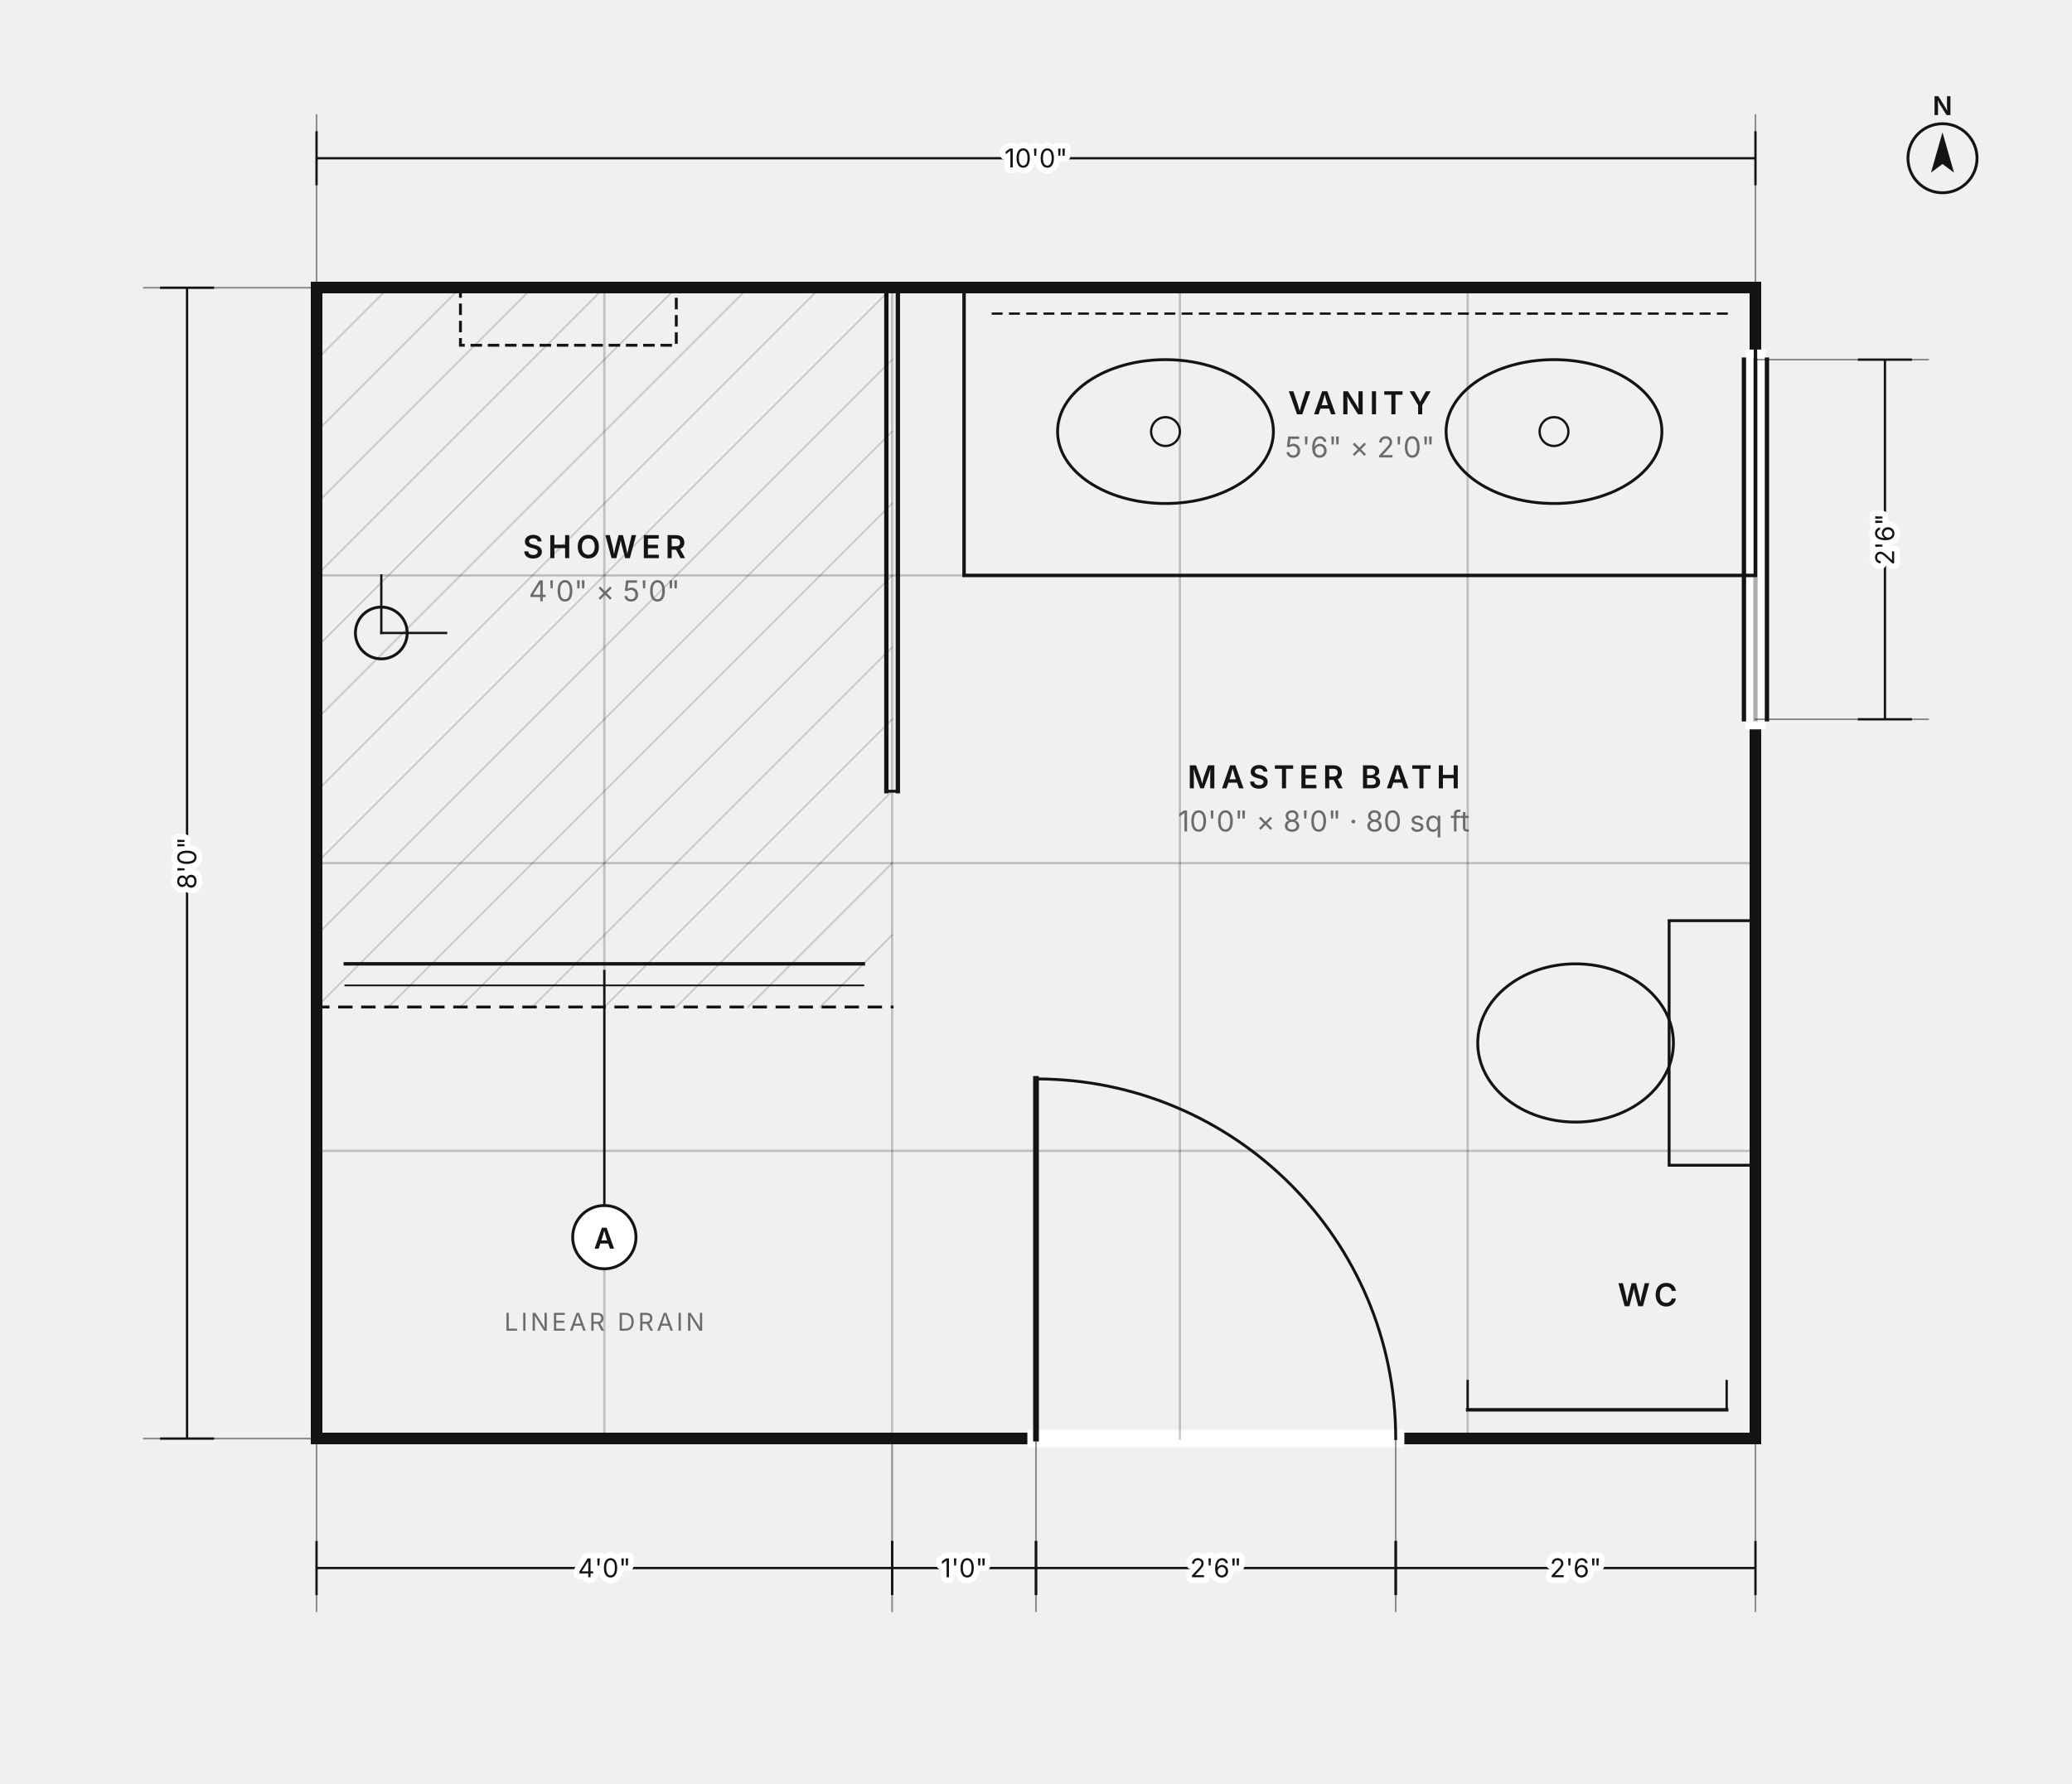
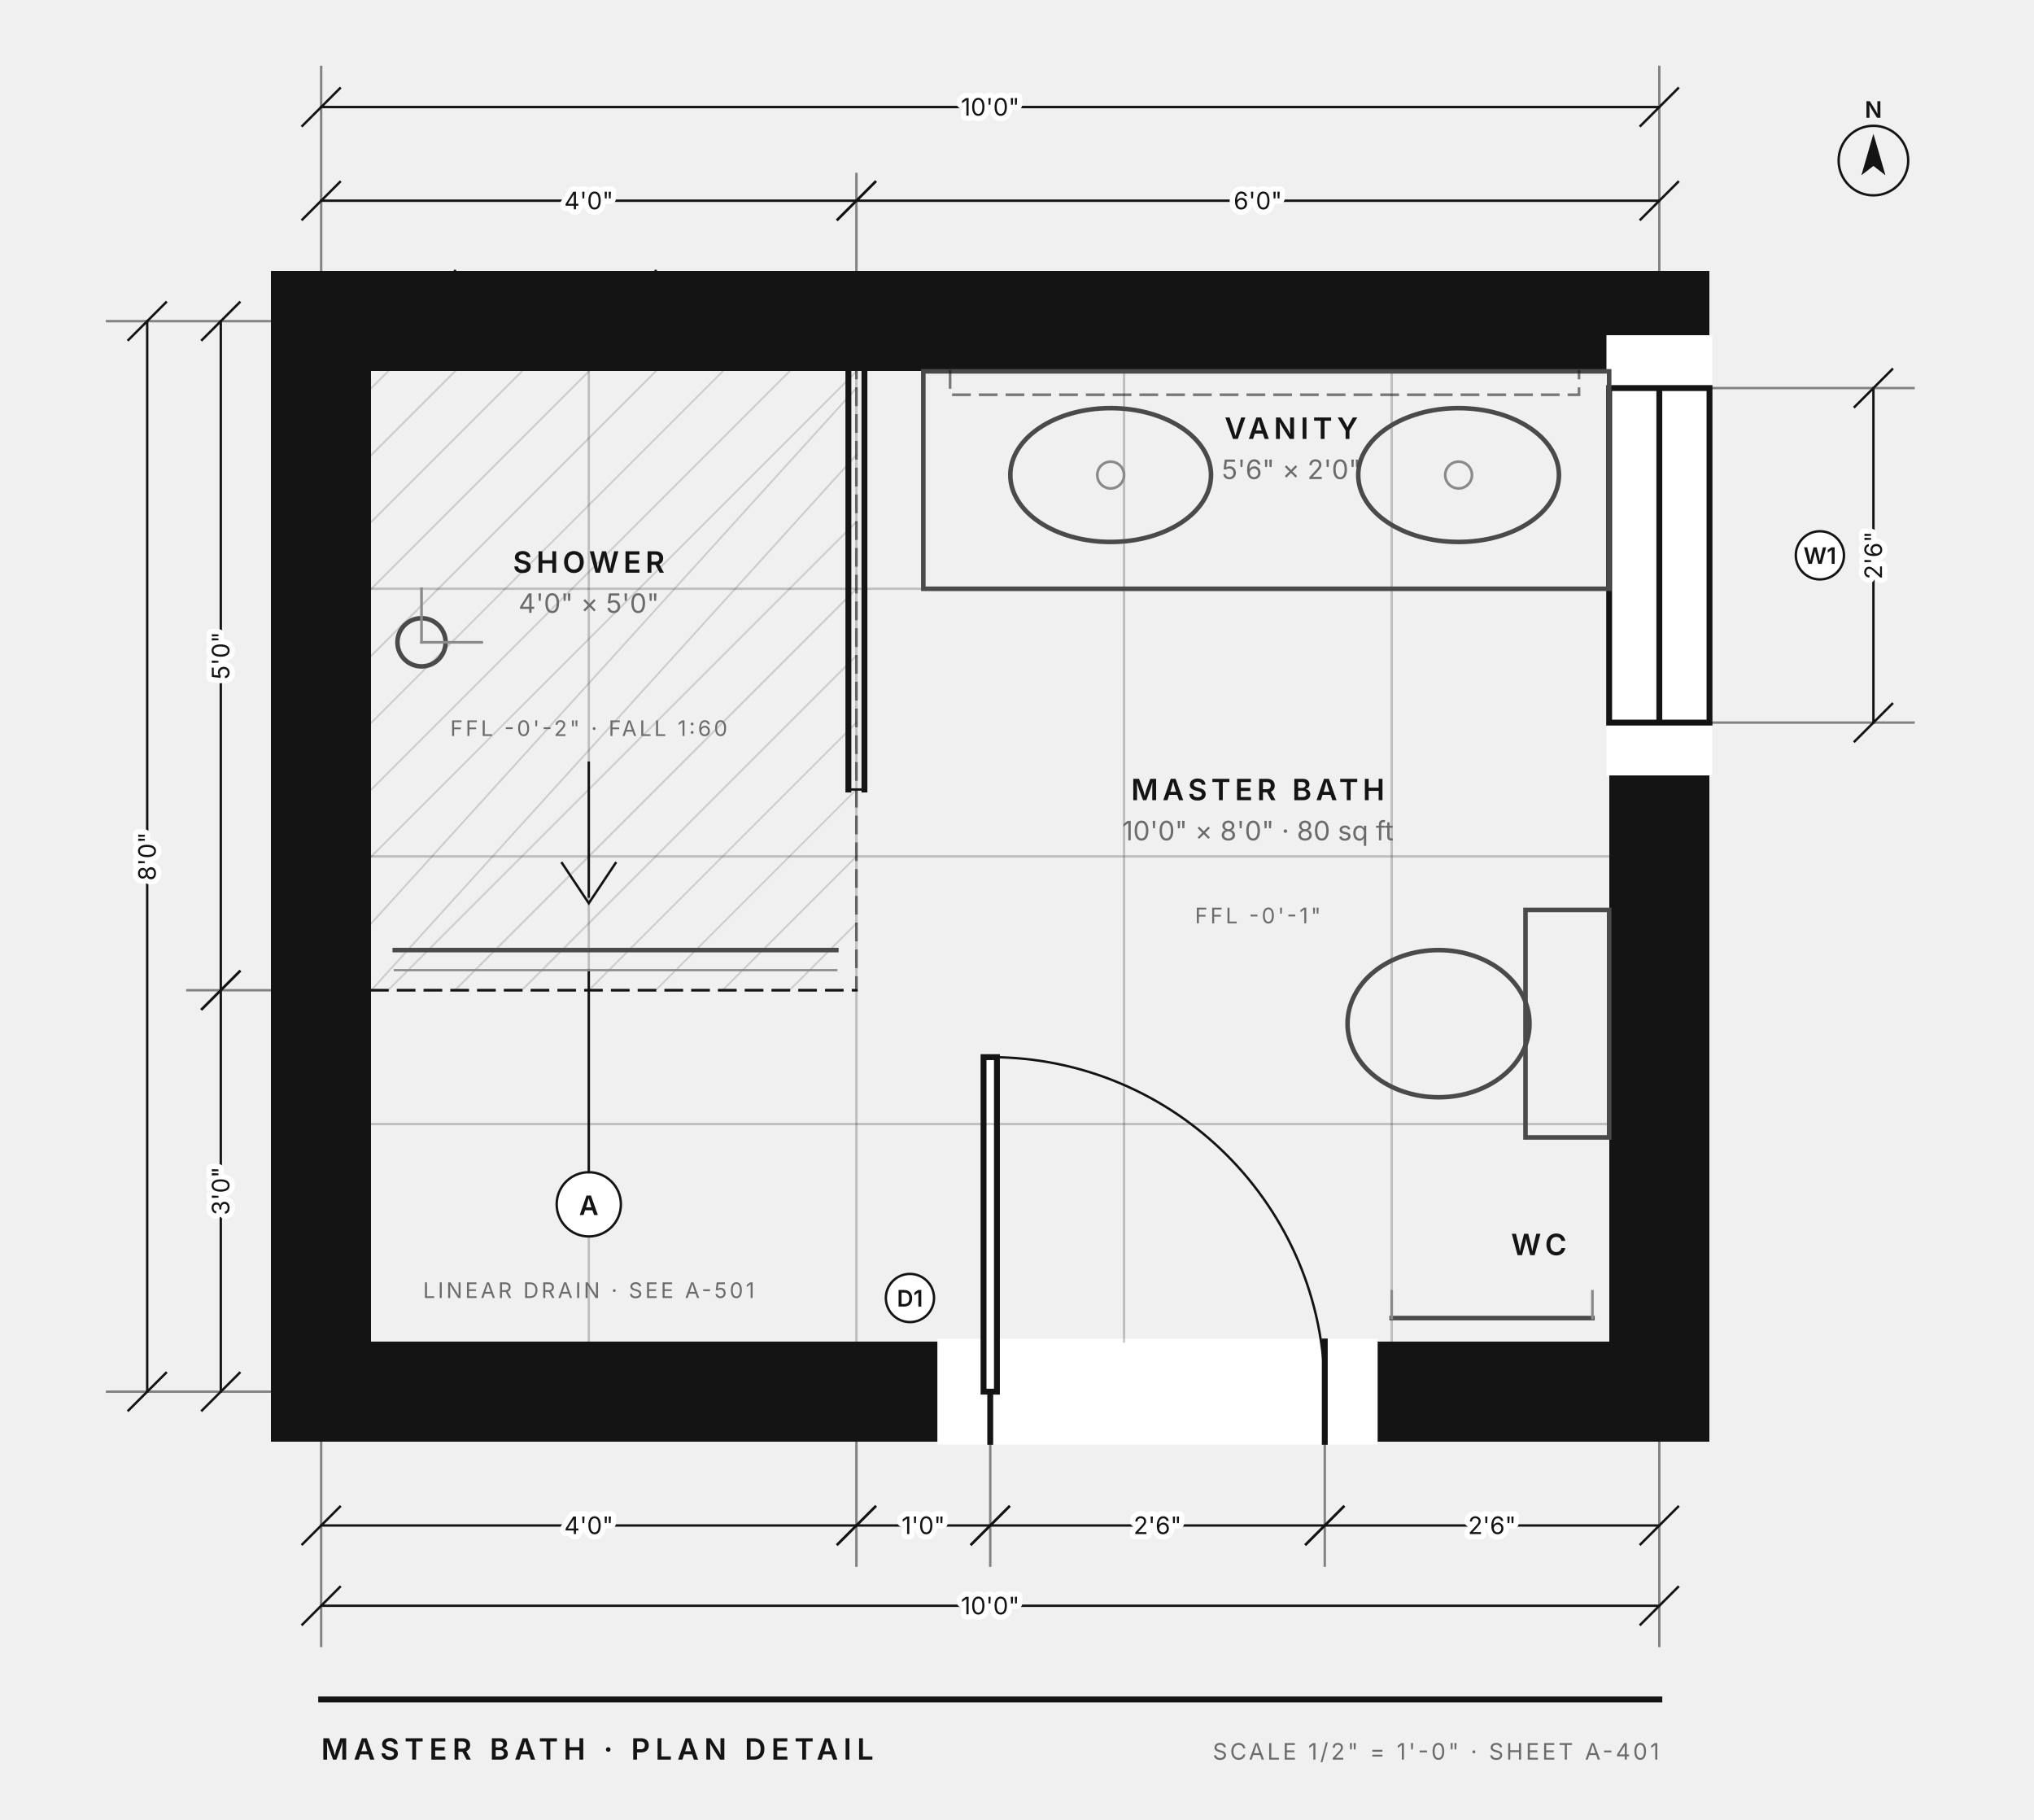
- <svg xmlns="http://www.w3.org/2000/svg" viewBox="0 0 720 620" fill="none" stroke="#141414" stroke-linecap="square" stroke-linejoin="miter" font-family="Inter, system-ui, sans-serif">
-   <g id="walls-outer" stroke-width="4" shape-rendering="crispEdges">
-     <path d="M110 100 H610 V500 H110 Z" />
+ <svg xmlns="http://www.w3.org/2000/svg" viewBox="0 0 760 680" fill="none" stroke="#141414" stroke-linecap="square" stroke-linejoin="miter" font-family="Inter, system-ui, sans-serif">
+   <g id="walls-outer" stroke-width="37.5" shape-rendering="crispEdges">
+     <path d="M120 120 H620 V520 H120 Z" />
  </g>
-   <g id="walls-interior" stroke-width="1.5">
-     <path d="M308 100 V275 M312 100 V275" />
-     <path stroke-width="1" d="M308 275 H312" />
-     <path stroke-width="1" stroke-dasharray="4 4" d="M110 350 H310" />
+   <g id="walls-interior" stroke-width="2.2">
+     <path d="M317 138.75 V295 M323 138.75 V295" />
+     <path stroke-width="0.9" d="M317 295 H323" />
+     <path stroke-width="0.9" stroke-dasharray="6 4" d="M138.75 370 H320" />
  </g>
-   <g id="openings" stroke-width="1.5">
+   <g id="openings">
    <g class="door">
-       <path stroke="#fff" stroke-width="6" d="M360 500 H485" />
-       <path stroke-width="2" d="M360 500 V375" />
-       <path stroke-width="1" d="M360 375 A125 125 0 0 1 485 500" />
+       <path stroke="#fff" stroke-width="39.5" d="M370 520 H495" />
+       <path stroke-width="2.2" d="M370 501.25 V538.75 M495 501.25 V538.75" />
+       <path fill="#fff" stroke-width="2.2" d="M367.5 520 V395 H372.5 V520 Z" />
+       <path stroke-width="0.9" d="M370 395 A125 125 0 0 1 495 520" />
    </g>
    <g class="window">
-       <path stroke="#fff" stroke-width="7" d="M610 125 V250" />
-       <path stroke-width="1.5" d="M606 125 V250 M614 125 V250" />
-       <path stroke-width="1.5" stroke-opacity="0.35" d="M610 125 V250" />
+       <path stroke="#fff" stroke-width="39.5" d="M620 145 V270" />
+       <path stroke-width="2.2" d="M601.25 145 V270 M620 145 V270 M638.75 145 V270 M601.25 145 H638.75 M601.25 270 H638.75" />
    </g>
    <g class="niche">
-       <path stroke-width="1" stroke-dasharray="3 3" d="M160 100 V120 H235 V100" />
+       <path stroke-width="0.9" stroke-dasharray="4 3" d="M170 101.25 V135 H245 V101.25" />
    </g>
  </g>
-   <g id="tiles" stroke="#141414" stroke-opacity="0.22" stroke-width="0.8">
-     <path d="M210 100 V500" />
-     <path d="M310 100 V500" />
-     <path d="M410 100 V500" />
-     <path d="M510 100 V500" />
-     <path d="M110 200 H610" />
-     <path d="M110 300 H610" />
-     <path d="M110 400 H610" />
-     <g stroke-opacity="0.18" stroke-width="0.6">
-       <path d="M135 100 L110 125" />
-       <path d="M160 100 L110 150" />
-       <path d="M185 100 L110 175" />
-       <path d="M210 100 L110 200" />
-       <path d="M235 100 L110 225" />
-       <path d="M260 100 L110 250" />
-       <path d="M285 100 L110 275" />
-       <path d="M310 100 L110 300" />
-       <path d="M310 125 L110 325" />
-       <path d="M310 150 L110 350" />
-       <path d="M310 175 L135 350" />
-       <path d="M310 200 L160 350" />
-       <path d="M310 225 L185 350" />
-       <path d="M310 250 L210 350" />
-       <path d="M310 275 L235 350" />
-       <path d="M310 300 L260 350" />
-       <path d="M310 325 L285 350" />
+   <g id="tiles" stroke="#141414" stroke-opacity="0.22" stroke-width="0.9">
+     <path d="M220 138.75 V501.25" />
+     <path d="M320 138.75 V501.25" />
+     <path d="M420 138.75 V501.25" />
+     <path d="M520 138.75 V501.25" />
+     <path d="M138.75 220 H601.25" />
+     <path d="M138.75 320 H601.25" />
+     <path d="M138.75 420 H601.25" />
+     <g stroke-opacity="0.16" stroke-width="0.7">
+       <path d="M145 138.75 L138.75 145" />
+       <path d="M170 138.75 L138.75 170" />
+       <path d="M195 138.75 L138.75 195" />
+       <path d="M220 138.75 L138.75 220" />
+       <path d="M245 138.75 L138.75 245" />
+       <path d="M270 138.75 L138.75 270" />
+       <path d="M295 138.75 L138.75 295" />
+       <path d="M320 138.75 L138.75 320" />
+       <path d="M320 145 L138.75 345" />
+       <path d="M320 170 L138.75 370" />
+       <path d="M320 195 L145 370" />
+       <path d="M320 220 L170 370" />
+       <path d="M320 245 L195 370" />
+       <path d="M320 270 L220 370" />
+       <path d="M320 295 L245 370" />
+       <path d="M320 320 L270 370" />
+       <path d="M320 345 L295 370" />
    </g>
  </g>
  <g id="labels">
    <g class="label">
-       <text class="room-name" x="460" y="274" text-anchor="middle" font-size="11" font-weight="600" letter-spacing="1.6" fill="#141414" stroke="none">MASTER BATH</text>
-       <text class="room-dim" x="460" y="289" text-anchor="middle" font-size="10" fill="#6b6b6b" stroke="none">10'0" × 8'0" · 80 sq ft</text>
+       <text x="470" y="299" text-anchor="middle" font-size="11" font-weight="600" letter-spacing="1.6" fill="#141414" stroke="none">MASTER BATH</text>
+       <text x="470" y="314" text-anchor="middle" font-size="10" fill="#6b6b6b" stroke="none">10'0" × 8'0" · 80 sq ft</text>
    </g>
    <g class="label">
-       <text class="room-name" x="210" y="194" text-anchor="middle" font-size="11" font-weight="600" letter-spacing="1.6" fill="#141414" stroke="none">SHOWER</text>
-       <text class="room-dim" x="210" y="209" text-anchor="middle" font-size="10" fill="#6b6b6b" stroke="none">4'0" × 5'0"</text>
+       <text x="220" y="214" text-anchor="middle" font-size="11" font-weight="600" letter-spacing="1.6" fill="#141414" stroke="none">SHOWER</text>
+       <text x="220" y="229" text-anchor="middle" font-size="10" fill="#6b6b6b" stroke="none">4'0" × 5'0"</text>
    </g>
    <g class="label">
-       <text class="room-name" x="472.5" y="144" text-anchor="middle" font-size="11" font-weight="600" letter-spacing="1.6" fill="#141414" stroke="none">VANITY</text>
-       <text class="room-dim" x="472.5" y="159" text-anchor="middle" font-size="10" fill="#6b6b6b" stroke="none">5'6" × 2'0"</text>
+       <text x="482.5" y="164" text-anchor="middle" font-size="11" font-weight="600" letter-spacing="1.6" fill="#141414" stroke="none">VANITY</text>
+       <text x="482.5" y="179" text-anchor="middle" font-size="10" fill="#6b6b6b" stroke="none">5'6" × 2'0"</text>
    </g>
    <g class="label">
-       <text class="room-name" x="572.5" y="454" text-anchor="middle" font-size="11" font-weight="600" letter-spacing="1.6" fill="#141414" stroke="none">WC</text>
+       <text x="575" y="469" text-anchor="middle" font-size="11" font-weight="600" letter-spacing="1.6" fill="#141414" stroke="none">WC</text>
+     </g>
+     <g class="label">
+       <text x="470" y="345" text-anchor="middle" font-size="8" letter-spacing="1" fill="#6b6b6b" stroke="none">FFL -0'-1"</text>
+     </g>
+     <g class="label">
+       <text x="220" y="275" text-anchor="middle" font-size="8" letter-spacing="1" fill="#6b6b6b" stroke="none">FFL -0'-2"  ·  FALL 1:60</text>
+     </g>
+     <g class="label">
+       <path stroke-width="0.9" d="M220 285 V335 M210 322.5 L220 337.5 L230 322.5" />
    </g>
    <g class="label callout">
-       <circle cx="210" cy="430" r="11" stroke="#141414" stroke-width="1" fill="#fff" />
-       <text x="210" y="434" text-anchor="middle" font-size="10" font-weight="600" fill="#141414" stroke="none">A</text>
-       <path stroke-width="0.8" d="M210 419 V337.5" />
-       <text x="210" y="462.5" text-anchor="middle" font-size="8.5" letter-spacing="1" fill="#6b6b6b" stroke="none">LINEAR DRAIN</text>
+       <circle cx="220" cy="450" r="12" stroke="#141414" stroke-width="0.9" fill="#fff" />
+       <text x="220" y="454" text-anchor="middle" font-size="10" font-weight="600" fill="#141414" stroke="none">A</text>
+       <path stroke-width="0.9" d="M220 438 V362.5" />
+       <text x="220" y="485" text-anchor="middle" font-size="8" letter-spacing="1" fill="#6b6b6b" stroke="none">LINEAR DRAIN · SEE A-501</text>
+     </g>
+     <g class="label tag">
+       <circle cx="340" cy="485" r="9" fill="#fff" stroke="#141414" stroke-width="0.9" />
+       <text x="340" y="488.2" text-anchor="middle" font-size="8.5" font-weight="600" fill="#141414" stroke="none">D1</text>
+     </g>
+     <g class="label tag">
+       <circle cx="680" cy="207.5" r="9" fill="#fff" stroke="#141414" stroke-width="0.9" />
+       <text x="680" y="210.7" text-anchor="middle" font-size="8.5" font-weight="600" fill="#141414" stroke="none">W1</text>
    </g>
  </g>
-   <g id="furniture" stroke-width="1">
+   <g id="furniture" stroke="#8a8a8a">
    <g class="furn">
-       <path stroke-width="1.2" d="M120 335 L300 335" />
-       <path stroke-width="0.6" d="M120 342.5 L300 342.5" />
-       <circle cx="132.5" cy="220" r="9.00" stroke-width="1" />
-       <path stroke-width="0.8" d="M132.5 220 L155 220" />
-       <path stroke-width="0.8" d="M132.5 220 L132.5 200" />
+       <path stroke="#4a4a4a" stroke-width="1.7" d="M147.5 355 L312.5 355" />
+       <path stroke="#8a8a8a" stroke-width="0.8" d="M147.5 362.5 L312.5 362.5" />
+       <circle stroke="#4a4a4a" cx="157.5" cy="240" r="9.00" stroke-width="1.7" />
+       <path stroke="#8a8a8a" stroke-width="1" d="M157.5 240 L180 240" />
+       <path stroke="#8a8a8a" stroke-width="1" d="M157.5 240 L157.5 220" />
    </g>
    <g class="furn">
-       <rect x="335" y="100" width="275.00" height="100.00" stroke-width="1.2" />
-       <ellipse cx="405" cy="150" rx="37.50" ry="25.00" stroke-width="1" />
-       <circle cx="405" cy="150" r="5.00" stroke-width="0.8" />
-       <ellipse cx="540" cy="150" rx="37.50" ry="25.00" stroke-width="1" />
-       <circle cx="540" cy="150" r="5.00" stroke-width="0.8" />
-       <path stroke-width="0.8" stroke-dasharray="3 3" d="M345 109 H600" />
+       <rect stroke="#4a4a4a" x="345" y="138.75" width="256.25" height="81.25" stroke-width="1.7" />
+       <ellipse stroke="#4a4a4a" cx="415" cy="177.5" rx="37.50" ry="25.00" stroke-width="1.7" />
+       <circle stroke="#8a8a8a" cx="415" cy="177.5" r="5.00" stroke-width="1" />
+       <ellipse stroke="#4a4a4a" cx="545" cy="177.5" rx="37.50" ry="25.00" stroke-width="1.7" />
+       <circle stroke="#8a8a8a" cx="545" cy="177.5" r="5.00" stroke-width="1" />
    </g>
    <g class="furn">
-       <rect x="580" y="320" width="30.00" height="85.00" stroke-width="1" />
-       <ellipse cx="547.5" cy="362.5" rx="34.00" ry="27.50" stroke-width="1" />
+       <rect stroke="#4a4a4a" x="570" y="340" width="31.25" height="85.00" stroke-width="1.7" />
+       <ellipse stroke="#4a4a4a" cx="537.5" cy="382.5" rx="34.00" ry="27.50" stroke-width="1.7" />
    </g>
    <g class="furn">
-       <path stroke-width="1.2" d="M510 490 L600 490" />
-       <path stroke-width="0.8" d="M510 490 L510 480" />
-       <path stroke-width="0.8" d="M600 490 L600 480" />
+       <path stroke="#4a4a4a" stroke-width="1.7" d="M520 492.5 L595 492.5" />
+       <path stroke="#8a8a8a" stroke-width="1" d="M520 492.5 L520 482.5" />
+       <path stroke="#8a8a8a" stroke-width="1" d="M595 492.5 L595 482.5" />
    </g>
  </g>
+   <g id="hidden" stroke="#141414" stroke-opacity="0.55" stroke-width="1" stroke-dasharray="6 4">
+     <path d="M355 138.75 V147.5 H590 V138.75" />
+     <path d="M138.75 370 H320 V138.75" />
+   </g>
  <g id="dims" stroke="#141414">
-     <path class="ext" stroke-width="0.6" stroke-opacity="0.45" d="M110 100 L110 40" />
-     <path class="ext" stroke-width="0.6" stroke-opacity="0.45" d="M610 100 L610 40" />
+     <path class="ext" stroke-width="0.9" stroke-opacity="0.5" d="M120 101.25 L120 25" />
+     <path class="ext" stroke-width="0.9" stroke-opacity="0.5" d="M620 101.25 L620 25" />
+     <path class="ext" stroke-width="0.9" stroke-opacity="0.5" d="M320 101.25 L320 65" />
    <g class="dim">
-       <path stroke-width="0.8" d="M110 55 L610 55 M110 46 V64 M610 46 V64" />
-       <text x="360" y="58.2" text-anchor="middle" font-size="9" fill="#141414" stroke="#fff" stroke-width="4" paint-order="stroke" stroke-linejoin="round">10'0"</text>
-     </g>
-     <path class="ext" stroke-width="0.6" stroke-opacity="0.45" d="M110 100 L50 100" />
-     <path class="ext" stroke-width="0.6" stroke-opacity="0.45" d="M110 500 L50 500" />
-     <g class="dim">
-       <path stroke-width="0.8" d="M65 100 L65 500 M56 100 H74 M56 500 H74" />
-       <text x="65" y="303.2" text-anchor="middle" font-size="9" fill="#141414" stroke="#fff" stroke-width="4" paint-order="stroke" stroke-linejoin="round" transform="rotate(-90 65 300)">8'0"</text>
-     </g>
-     <path class="ext" stroke-width="0.6" stroke-opacity="0.45" d="M110 500 L110 560" />
-     <path class="ext" stroke-width="0.6" stroke-opacity="0.45" d="M310 500 L310 560" />
-     <path class="ext" stroke-width="0.6" stroke-opacity="0.45" d="M360 500 L360 560" />
-     <path class="ext" stroke-width="0.6" stroke-opacity="0.45" d="M485 500 L485 560" />
-     <path class="ext" stroke-width="0.6" stroke-opacity="0.45" d="M610 500 L610 560" />
-     <g class="dim">
-       <path stroke-width="0.8" d="M110 545 L310 545 M110 536 V554 M310 536 V554" />
-       <text x="210" y="548.2" text-anchor="middle" font-size="9" fill="#141414" stroke="#fff" stroke-width="4" paint-order="stroke" stroke-linejoin="round">4'0"</text>
+       <path stroke-width="0.9" d="M120 40 L620 40 M113 47 L127 33 M613 47 L627 33" />
+       <text x="370" y="43.2" text-anchor="middle" font-size="9" fill="#141414" stroke="#fff" stroke-width="4" paint-order="stroke" stroke-linejoin="round">10'0"</text>
    </g>
    <g class="dim">
-       <path stroke-width="0.8" d="M310 545 L360 545 M310 536 V554 M360 536 V554" />
-       <text x="335" y="548.2" text-anchor="middle" font-size="9" fill="#141414" stroke="#fff" stroke-width="4" paint-order="stroke" stroke-linejoin="round">1'0"</text>
+       <path stroke-width="0.9" d="M120 75 L320 75 M113 82 L127 68 M313 82 L327 68" />
+       <text x="220" y="78.2" text-anchor="middle" font-size="9" fill="#141414" stroke="#fff" stroke-width="4" paint-order="stroke" stroke-linejoin="round">4'0"</text>
    </g>
    <g class="dim">
-       <path stroke-width="0.8" d="M360 545 L485 545 M360 536 V554 M485 536 V554" />
-       <text x="422.5" y="548.2" text-anchor="middle" font-size="9" fill="#141414" stroke="#fff" stroke-width="4" paint-order="stroke" stroke-linejoin="round">2'6"</text>
+       <path stroke-width="0.9" d="M320 75 L620 75 M313 82 L327 68 M613 82 L627 68" />
+       <text x="470" y="78.2" text-anchor="middle" font-size="9" fill="#141414" stroke="#fff" stroke-width="4" paint-order="stroke" stroke-linejoin="round">6'0"</text>
+     </g>
+     <path class="ext" stroke-width="0.9" stroke-opacity="0.5" d="M101.25 120 L40 120" />
+     <path class="ext" stroke-width="0.9" stroke-opacity="0.5" d="M101.25 520 L40 520" />
+     <path class="ext" stroke-width="0.9" stroke-opacity="0.5" d="M101.25 370 L70 370" />
+     <g class="dim">
+       <path stroke-width="0.9" d="M55 120 L55 520 M48 127 L62 113 M48 527 L62 513" />
+       <text x="55" y="323.2" text-anchor="middle" font-size="9" fill="#141414" stroke="#fff" stroke-width="4" paint-order="stroke" stroke-linejoin="round" transform="rotate(-90 55 320)">8'0"</text>
    </g>
    <g class="dim">
-       <path stroke-width="0.8" d="M485 545 L610 545 M485 536 V554 M610 536 V554" />
-       <text x="547.5" y="548.2" text-anchor="middle" font-size="9" fill="#141414" stroke="#fff" stroke-width="4" paint-order="stroke" stroke-linejoin="round">2'6"</text>
+       <path stroke-width="0.9" d="M82.5 120 L82.5 370 M75.5 127 L89.5 113 M75.5 377 L89.5 363" />
+       <text x="82.5" y="248.2" text-anchor="middle" font-size="9" fill="#141414" stroke="#fff" stroke-width="4" paint-order="stroke" stroke-linejoin="round" transform="rotate(-90 82.5 245)">5'0"</text>
    </g>
-     <path class="ext" stroke-width="0.6" stroke-opacity="0.45" d="M610 125 L670 125" />
-     <path class="ext" stroke-width="0.6" stroke-opacity="0.45" d="M610 250 L670 250" />
    <g class="dim">
-       <path stroke-width="0.8" d="M655 125 L655 250 M646 125 H664 M646 250 H664" />
-       <text x="655" y="190.7" text-anchor="middle" font-size="9" fill="#141414" stroke="#fff" stroke-width="4" paint-order="stroke" stroke-linejoin="round" transform="rotate(-90 655 187.5)">2'6"</text>
+       <path stroke-width="0.9" d="M82.5 370 L82.5 520 M75.5 377 L89.5 363 M75.5 527 L89.5 513" />
+       <text x="82.5" y="448.2" text-anchor="middle" font-size="9" fill="#141414" stroke="#fff" stroke-width="4" paint-order="stroke" stroke-linejoin="round" transform="rotate(-90 82.5 445)">3'0"</text>
+     </g>
+     <path class="ext" stroke-width="0.9" stroke-opacity="0.5" d="M120 538.75 L120 615" />
+     <path class="ext" stroke-width="0.9" stroke-opacity="0.5" d="M320 538.75 L320 585" />
+     <path class="ext" stroke-width="0.9" stroke-opacity="0.5" d="M370 538.75 L370 585" />
+     <path class="ext" stroke-width="0.9" stroke-opacity="0.5" d="M495 538.75 L495 585" />
+     <path class="ext" stroke-width="0.9" stroke-opacity="0.5" d="M620 538.75 L620 615" />
+     <g class="dim">
+       <path stroke-width="0.9" d="M120 570 L320 570 M113 577 L127 563 M313 577 L327 563" />
+       <text x="220" y="573.2" text-anchor="middle" font-size="9" fill="#141414" stroke="#fff" stroke-width="4" paint-order="stroke" stroke-linejoin="round">4'0"</text>
+     </g>
+     <g class="dim">
+       <path stroke-width="0.9" d="M320 570 L370 570 M313 577 L327 563 M363 577 L377 563" />
+       <text x="345" y="573.2" text-anchor="middle" font-size="9" fill="#141414" stroke="#fff" stroke-width="4" paint-order="stroke" stroke-linejoin="round">1'0"</text>
+     </g>
+     <g class="dim">
+       <path stroke-width="0.9" d="M370 570 L495 570 M363 577 L377 563 M488 577 L502 563" />
+       <text x="432.5" y="573.2" text-anchor="middle" font-size="9" fill="#141414" stroke="#fff" stroke-width="4" paint-order="stroke" stroke-linejoin="round">2'6"</text>
+     </g>
+     <g class="dim">
+       <path stroke-width="0.9" d="M495 570 L620 570 M488 577 L502 563 M613 577 L627 563" />
+       <text x="557.5" y="573.2" text-anchor="middle" font-size="9" fill="#141414" stroke="#fff" stroke-width="4" paint-order="stroke" stroke-linejoin="round">2'6"</text>
+     </g>
+     <g class="dim">
+       <path stroke-width="0.9" d="M120 600 L620 600 M113 607 L127 593 M613 607 L627 593" />
+       <text x="370" y="603.2" text-anchor="middle" font-size="9" fill="#141414" stroke="#fff" stroke-width="4" paint-order="stroke" stroke-linejoin="round">10'0"</text>
+     </g>
+     <path class="ext" stroke-width="0.9" stroke-opacity="0.5" d="M638.75 145 L715 145" />
+     <path class="ext" stroke-width="0.9" stroke-opacity="0.5" d="M638.75 270 L715 270" />
+     <g class="dim">
+       <path stroke-width="0.9" d="M700 145 L700 270 M693 152 L707 138 M693 277 L707 263" />
+       <text x="700" y="210.7" text-anchor="middle" font-size="9" fill="#141414" stroke="#fff" stroke-width="4" paint-order="stroke" stroke-linejoin="round" transform="rotate(-90 700 207.5)">2'6"</text>
    </g>
    <g class="north" id="north">
-       <circle cx="675" cy="55" r="12" stroke-width="1" />
-       <path d="M675 46 L679 60 L675 57 L671 60 Z" fill="#141414" stroke="none" />
-       <text x="675" y="40" text-anchor="middle" font-size="9" font-weight="600" fill="#141414" stroke="none">N</text>
+       <circle cx="700" cy="60" r="13" stroke-width="0.9" />
+       <path d="M700 50 L704.5 65.5 L700 62 L695.5 65.5 Z" fill="#141414" stroke="none" />
+       <text x="700" y="44" text-anchor="middle" font-size="8.5" font-weight="600" fill="#141414" stroke="none">N</text>
+     </g>
+     <g class="title">
+       <path stroke-width="2.2" d="M120 635 H620" />
+       <text x="120" y="657.5" font-size="11" font-weight="600" letter-spacing="2" fill="#141414" stroke="none">MASTER BATH · PLAN DETAIL</text>
+       <text x="620" y="657.5" text-anchor="end" font-size="8.5" letter-spacing="1" fill="#6b6b6b" stroke="none">SCALE 1/2" = 1'-0"   ·   SHEET A-401</text>
    </g>
  </g>
</svg>
